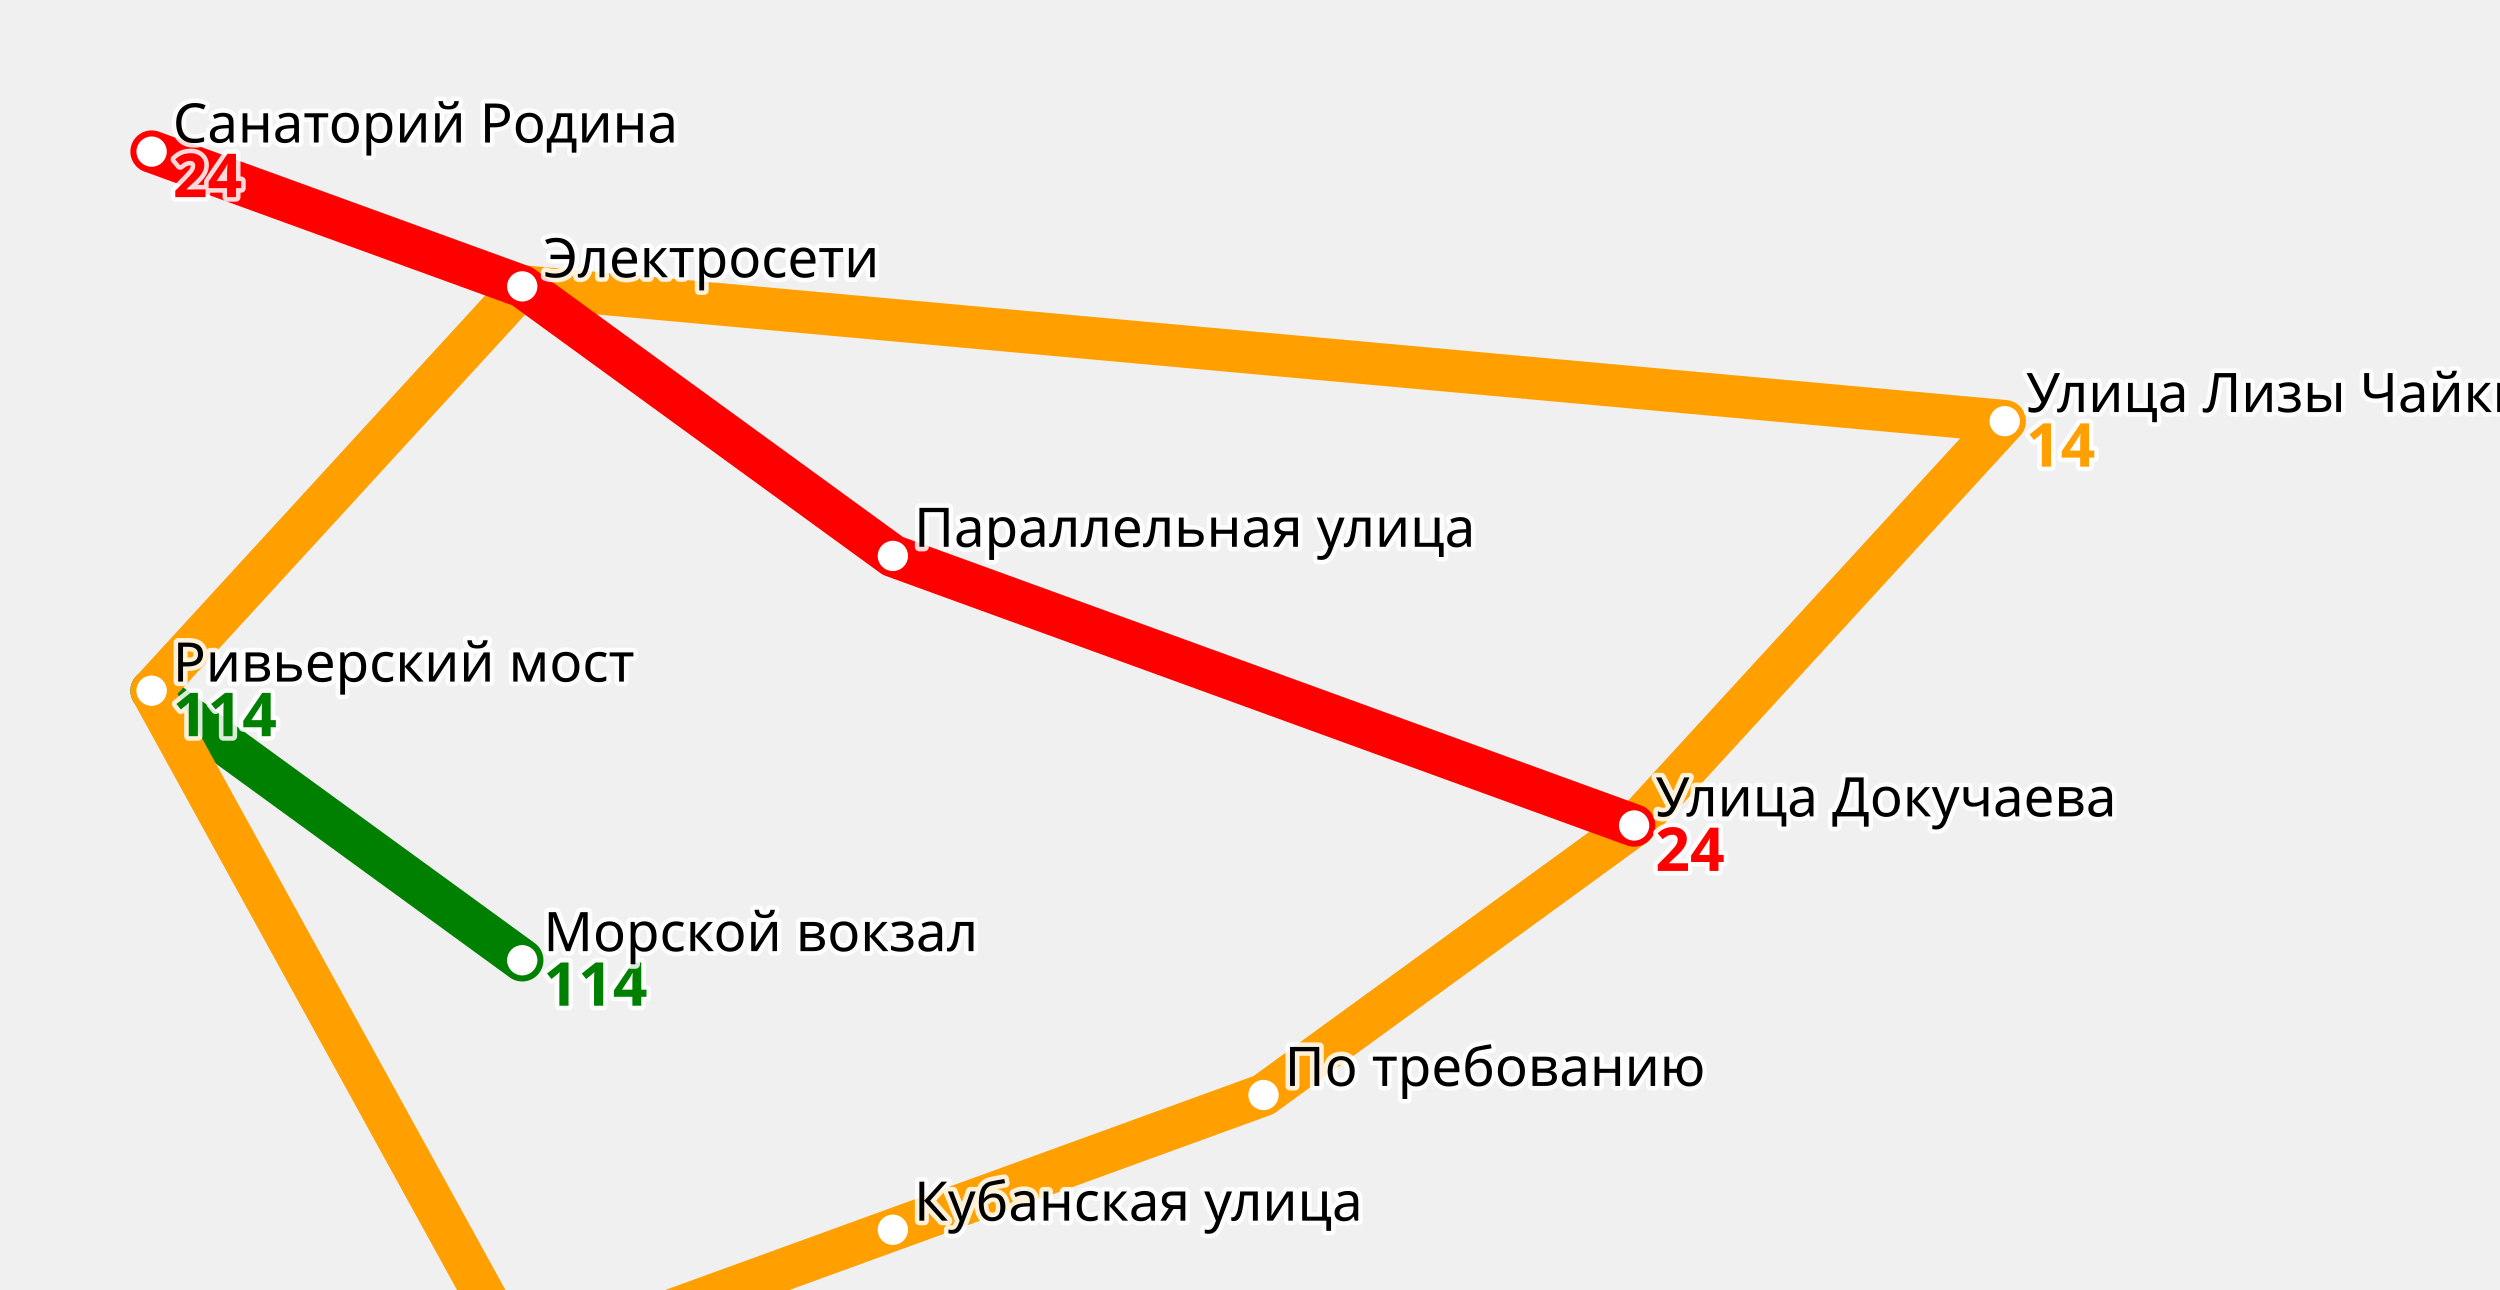
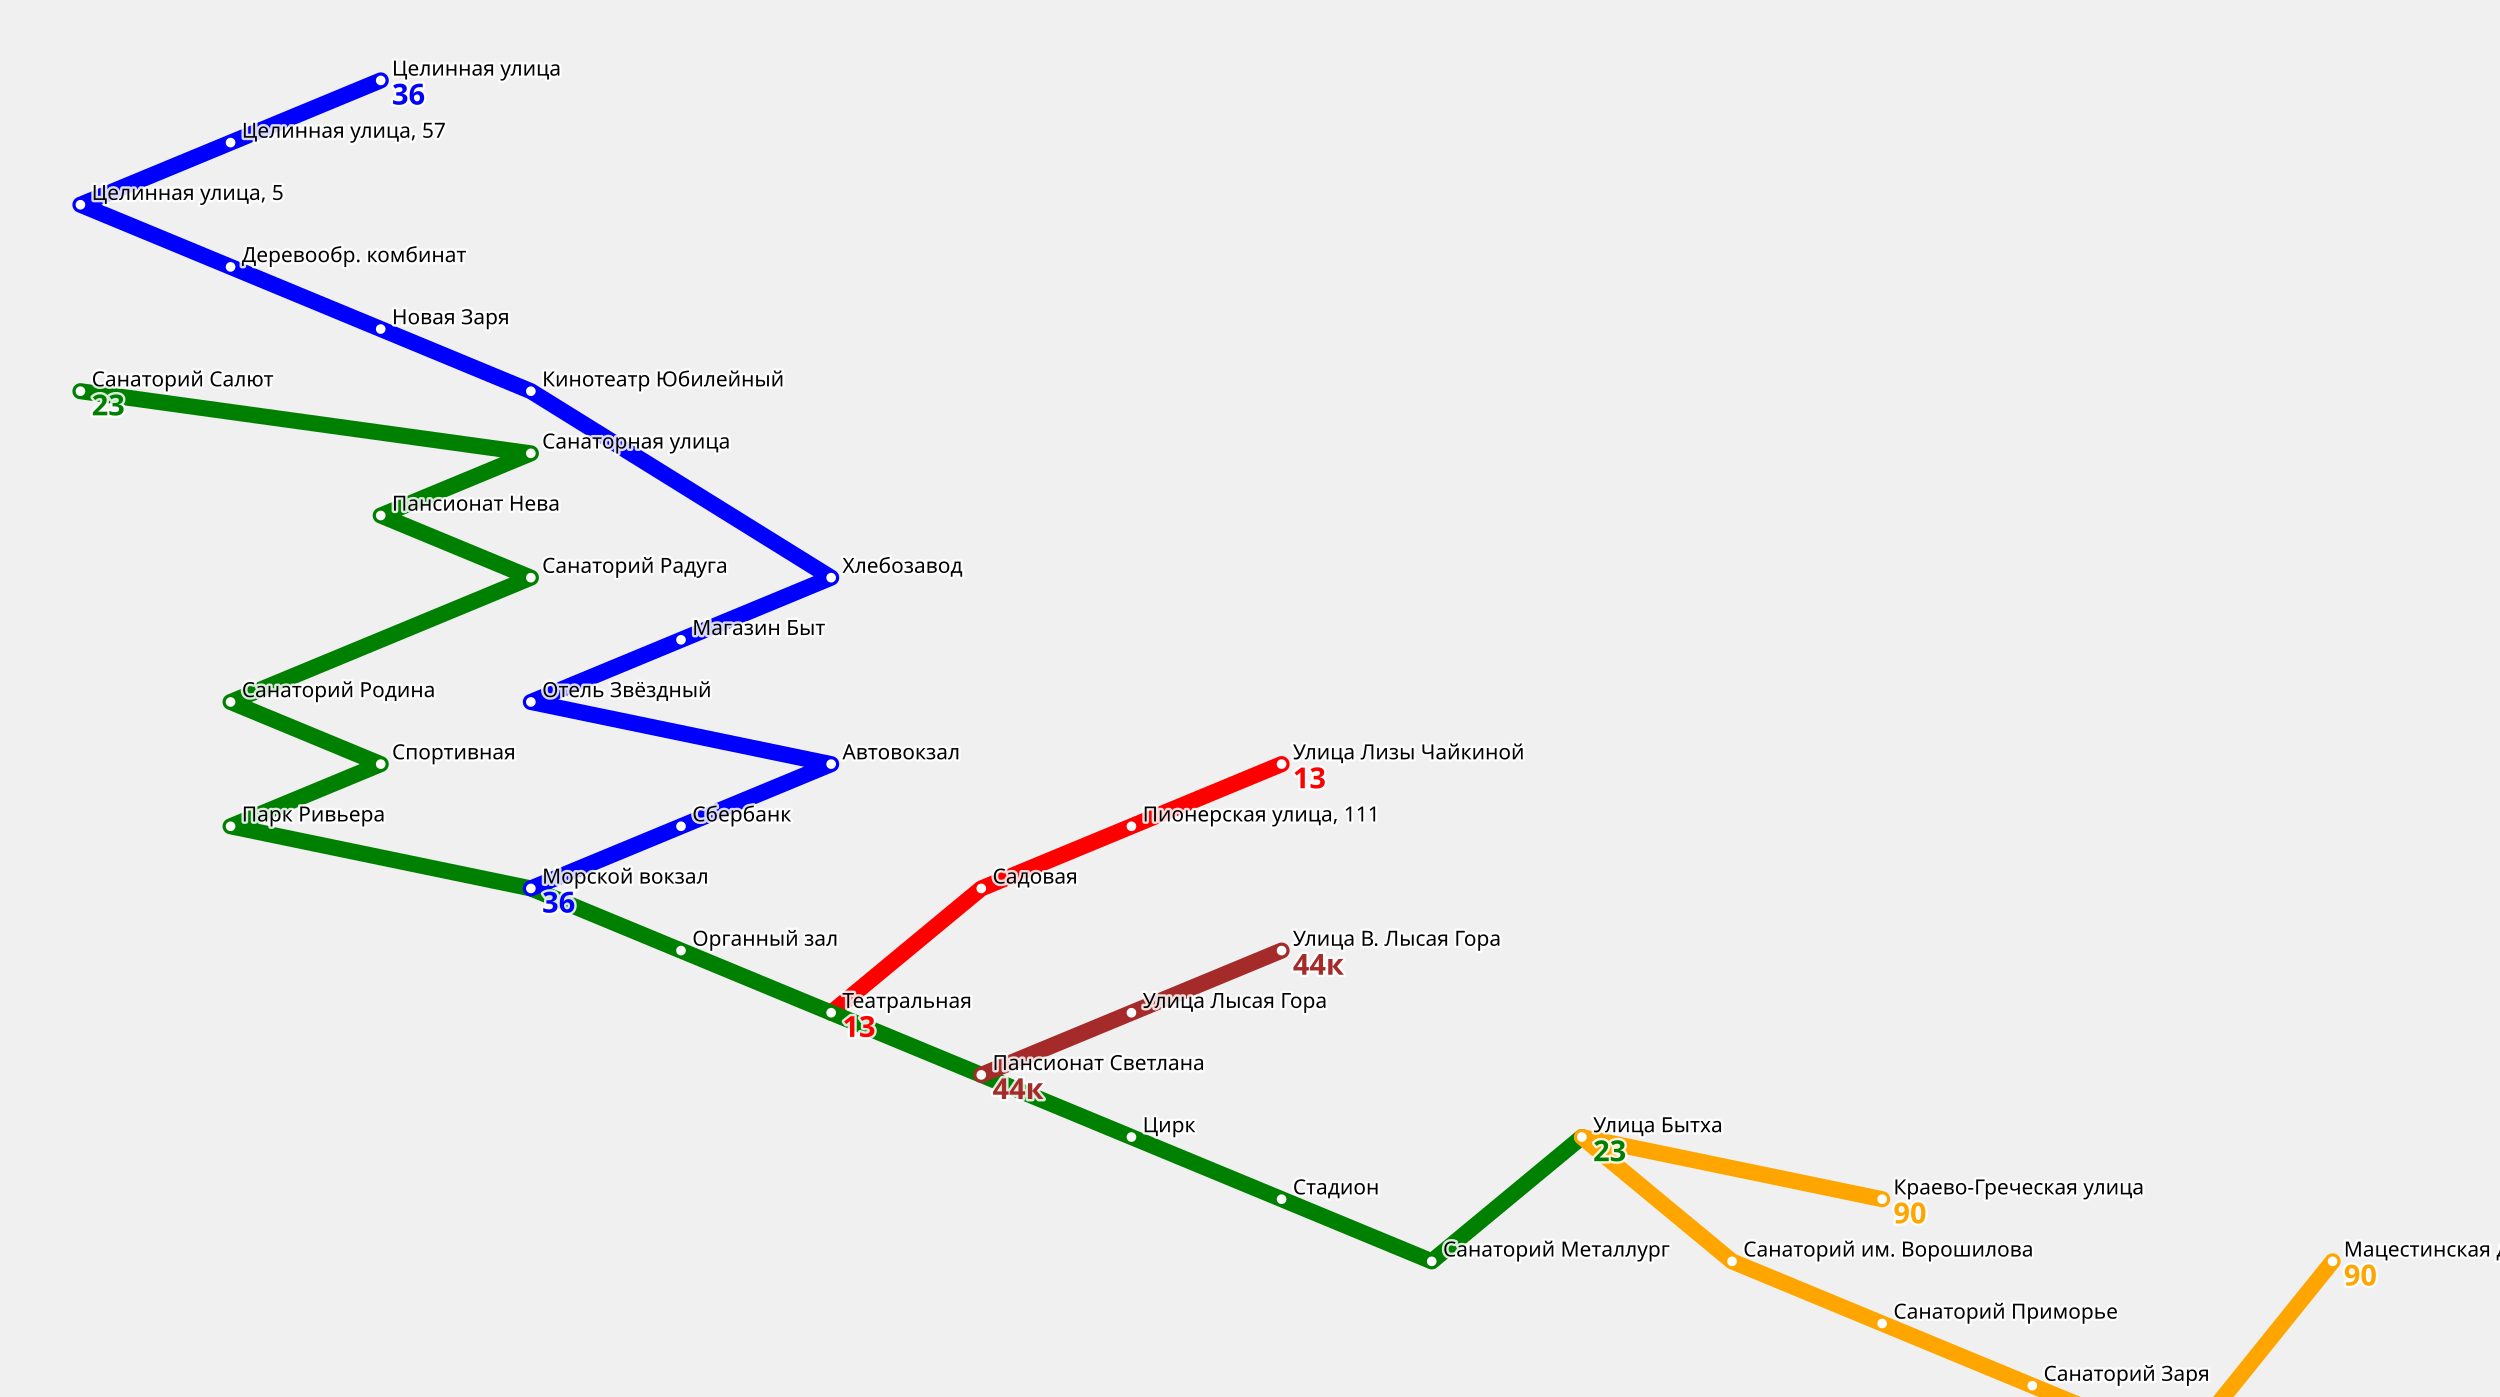
<svg xmlns="http://www.w3.org/2000/svg" version="1.1">
-   <polyline fill="none" stroke="green" stroke-width="14" stroke-linecap="round" stroke-linejoin="round" points="172.222,316.667 50,227.778 172.222,316.667 " />
-   <polyline fill="none" stroke="rgb(255,160,0)" stroke-width="14" stroke-linecap="round" stroke-linejoin="round" points="661.111,138.889 172.222,94.444 50,227.778 172.222,450 294.444,405.556 416.667,361.111 538.889,272.222 661.111,138.889 " />
-   <polyline fill="none" stroke="red" stroke-width="14" stroke-linecap="round" stroke-linejoin="round" points="538.889,272.222 294.444,183.333 172.222,94.444 50,50 172.222,94.444 294.444,183.333 538.889,272.222 " />
-   <text fill="rgba(255,255,255,0.85)" stroke="rgba(255,255,255,0.85)" stroke-width="3" stroke-linecap="round" stroke-linejoin="round" x="172.222" y="316.667" dx="7" dy="15" font-size="20" font-family="Verdana" font-weight="bold">114</text>
-   <text fill="green" stroke="none" stroke-width="1" x="172.222" y="316.667" dx="7" dy="15" font-size="20" font-family="Verdana" font-weight="bold">114</text>
-   <text fill="rgba(255,255,255,0.85)" stroke="rgba(255,255,255,0.85)" stroke-width="3" stroke-linecap="round" stroke-linejoin="round" x="50" y="227.778" dx="7" dy="15" font-size="20" font-family="Verdana" font-weight="bold">114</text>
-   <text fill="green" stroke="none" stroke-width="1" x="50" y="227.778" dx="7" dy="15" font-size="20" font-family="Verdana" font-weight="bold">114</text>
-   <text fill="rgba(255,255,255,0.85)" stroke="rgba(255,255,255,0.85)" stroke-width="3" stroke-linecap="round" stroke-linejoin="round" x="661.111" y="138.889" dx="7" dy="15" font-size="20" font-family="Verdana" font-weight="bold">14</text>
-   <text fill="rgb(255,160,0)" stroke="none" stroke-width="1" x="661.111" y="138.889" dx="7" dy="15" font-size="20" font-family="Verdana" font-weight="bold">14</text>
-   <text fill="rgba(255,255,255,0.85)" stroke="rgba(255,255,255,0.85)" stroke-width="3" stroke-linecap="round" stroke-linejoin="round" x="538.889" y="272.222" dx="7" dy="15" font-size="20" font-family="Verdana" font-weight="bold">24</text>
-   <text fill="red" stroke="none" stroke-width="1" x="538.889" y="272.222" dx="7" dy="15" font-size="20" font-family="Verdana" font-weight="bold">24</text>
-   <text fill="rgba(255,255,255,0.85)" stroke="rgba(255,255,255,0.85)" stroke-width="3" stroke-linecap="round" stroke-linejoin="round" x="50" y="50" dx="7" dy="15" font-size="20" font-family="Verdana" font-weight="bold">24</text>
-   <text fill="red" stroke="none" stroke-width="1" x="50" y="50" dx="7" dy="15" font-size="20" font-family="Verdana" font-weight="bold">24</text>
-   <circle fill="white" stroke="none" stroke-width="1" cx="172.222" cy="450" r="5" />
-   <circle fill="white" stroke="none" stroke-width="1" cx="294.444" cy="405.556" r="5" />
-   <circle fill="white" stroke="none" stroke-width="1" cx="172.222" cy="316.667" r="5" />
-   <circle fill="white" stroke="none" stroke-width="1" cx="294.444" cy="183.333" r="5" />
-   <circle fill="white" stroke="none" stroke-width="1" cx="416.667" cy="361.111" r="5" />
-   <circle fill="white" stroke="none" stroke-width="1" cx="50" cy="227.778" r="5" />
-   <circle fill="white" stroke="none" stroke-width="1" cx="50" cy="50" r="5" />
-   <circle fill="white" stroke="none" stroke-width="1" cx="538.889" cy="272.222" r="5" />
-   <circle fill="white" stroke="none" stroke-width="1" cx="661.111" cy="138.889" r="5" />
-   <circle fill="white" stroke="none" stroke-width="1" cx="172.222" cy="94.444" r="5" />
-   <text fill="rgba(255,255,255,0.85)" stroke="rgba(255,255,255,0.85)" stroke-width="3" stroke-linecap="round" stroke-linejoin="round" x="172.222" y="450" dx="7" dy="-3" font-size="18" font-family="Verdana">Гостиница Сочи</text>
-   <text fill="black" stroke="none" stroke-width="1" x="172.222" y="450" dx="7" dy="-3" font-size="18" font-family="Verdana">Гостиница Сочи</text>
-   <text fill="rgba(255,255,255,0.85)" stroke="rgba(255,255,255,0.85)" stroke-width="3" stroke-linecap="round" stroke-linejoin="round" x="294.444" y="405.556" dx="7" dy="-3" font-size="18" font-family="Verdana">Кубанская улица</text>
-   <text fill="black" stroke="none" stroke-width="1" x="294.444" y="405.556" dx="7" dy="-3" font-size="18" font-family="Verdana">Кубанская улица</text>
-   <text fill="rgba(255,255,255,0.85)" stroke="rgba(255,255,255,0.85)" stroke-width="3" stroke-linecap="round" stroke-linejoin="round" x="172.222" y="316.667" dx="7" dy="-3" font-size="18" font-family="Verdana">Морской вокзал</text>
-   <text fill="black" stroke="none" stroke-width="1" x="172.222" y="316.667" dx="7" dy="-3" font-size="18" font-family="Verdana">Морской вокзал</text>
-   <text fill="rgba(255,255,255,0.85)" stroke="rgba(255,255,255,0.85)" stroke-width="3" stroke-linecap="round" stroke-linejoin="round" x="294.444" y="183.333" dx="7" dy="-3" font-size="18" font-family="Verdana">Параллельная улица</text>
-   <text fill="black" stroke="none" stroke-width="1" x="294.444" y="183.333" dx="7" dy="-3" font-size="18" font-family="Verdana">Параллельная улица</text>
-   <text fill="rgba(255,255,255,0.85)" stroke="rgba(255,255,255,0.85)" stroke-width="3" stroke-linecap="round" stroke-linejoin="round" x="416.667" y="361.111" dx="7" dy="-3" font-size="18" font-family="Verdana">По требованию</text>
-   <text fill="black" stroke="none" stroke-width="1" x="416.667" y="361.111" dx="7" dy="-3" font-size="18" font-family="Verdana">По требованию</text>
-   <text fill="rgba(255,255,255,0.85)" stroke="rgba(255,255,255,0.85)" stroke-width="3" stroke-linecap="round" stroke-linejoin="round" x="50" y="227.778" dx="7" dy="-3" font-size="18" font-family="Verdana">Ривьерский мост</text>
-   <text fill="black" stroke="none" stroke-width="1" x="50" y="227.778" dx="7" dy="-3" font-size="18" font-family="Verdana">Ривьерский мост</text>
-   <text fill="rgba(255,255,255,0.85)" stroke="rgba(255,255,255,0.85)" stroke-width="3" stroke-linecap="round" stroke-linejoin="round" x="50" y="50" dx="7" dy="-3" font-size="18" font-family="Verdana">Санаторий Родина</text>
-   <text fill="black" stroke="none" stroke-width="1" x="50" y="50" dx="7" dy="-3" font-size="18" font-family="Verdana">Санаторий Родина</text>
-   <text fill="rgba(255,255,255,0.85)" stroke="rgba(255,255,255,0.85)" stroke-width="3" stroke-linecap="round" stroke-linejoin="round" x="538.889" y="272.222" dx="7" dy="-3" font-size="18" font-family="Verdana">Улица Докучаева</text>
-   <text fill="black" stroke="none" stroke-width="1" x="538.889" y="272.222" dx="7" dy="-3" font-size="18" font-family="Verdana">Улица Докучаева</text>
-   <text fill="rgba(255,255,255,0.85)" stroke="rgba(255,255,255,0.85)" stroke-width="3" stroke-linecap="round" stroke-linejoin="round" x="661.111" y="138.889" dx="7" dy="-3" font-size="18" font-family="Verdana">Улица Лизы Чайкиной</text>
-   <text fill="black" stroke="none" stroke-width="1" x="661.111" y="138.889" dx="7" dy="-3" font-size="18" font-family="Verdana">Улица Лизы Чайкиной</text>
-   <text fill="rgba(255,255,255,0.85)" stroke="rgba(255,255,255,0.85)" stroke-width="3" stroke-linecap="round" stroke-linejoin="round" x="172.222" y="94.444" dx="7" dy="-3" font-size="18" font-family="Verdana">Электросети</text>
-   <text fill="black" stroke="none" stroke-width="1" x="172.222" y="94.444" dx="7" dy="-3" font-size="18" font-family="Verdana">Электросети</text>
+   <polyline fill="none" stroke="red" stroke-width="10" stroke-linecap="round" stroke-linejoin="round" points="796.667,475 703.333,513.636 610,552.273 516.667,629.545 610,552.273 703.333,513.636 796.667,475 " />
+   <polyline fill="none" stroke="green" stroke-width="10" stroke-linecap="round" stroke-linejoin="round" points="50,243.182 330,281.818 236.667,320.455 330,359.091 143.333,436.364 236.667,475 143.333,513.636 330,552.273 423.333,590.909 516.667,629.545 610,668.182 703.333,706.818 796.667,745.455 890,784.091 983.333,706.818 890,784.091 796.667,745.455 703.333,706.818 610,668.182 516.667,629.545 423.333,590.909 330,552.273 143.333,513.636 236.667,475 143.333,436.364 330,359.091 236.667,320.455 330,281.818 50,243.182 " />
+   <polyline fill="none" stroke="blue" stroke-width="10" stroke-linecap="round" stroke-linejoin="round" points="330,552.273 423.333,513.636 516.667,475 330,436.364 423.333,397.727 516.667,359.091 330,243.182 236.667,204.545 143.333,165.909 50,127.273 143.333,88.636 236.667,50 143.333,88.636 50,127.273 143.333,165.909 236.667,204.545 330,243.182 516.667,359.091 423.333,397.727 330,436.364 516.667,475 423.333,513.636 330,552.273 " />
+   <polyline fill="none" stroke="brown" stroke-width="10" stroke-linecap="round" stroke-linejoin="round" points="610,668.182 703.333,629.545 796.667,590.909 703.333,629.545 610,668.182 " />
+   <polyline fill="none" stroke="orange" stroke-width="10" stroke-linecap="round" stroke-linejoin="round" points="1170,745.455 983.333,706.818 1076.67,784.091 1170,822.727 1263.33,861.364 1356.67,900 1450,784.091 1356.67,900 1263.33,861.364 1170,822.727 1076.67,784.091 983.333,706.818 1170,745.455 " />
+   <text fill="rgba(255,255,255,0.85)" stroke="rgba(255,255,255,0.85)" stroke-width="3" stroke-linecap="round" stroke-linejoin="round" x="796.667" y="475" dx="7" dy="15" font-size="18" font-family="Verdana" font-weight="bold">13</text>
+   <text fill="red" stroke="none" stroke-width="1" x="796.667" y="475" dx="7" dy="15" font-size="18" font-family="Verdana" font-weight="bold">13</text>
+   <text fill="rgba(255,255,255,0.85)" stroke="rgba(255,255,255,0.85)" stroke-width="3" stroke-linecap="round" stroke-linejoin="round" x="516.667" y="629.545" dx="7" dy="15" font-size="18" font-family="Verdana" font-weight="bold">13</text>
+   <text fill="red" stroke="none" stroke-width="1" x="516.667" y="629.545" dx="7" dy="15" font-size="18" font-family="Verdana" font-weight="bold">13</text>
+   <text fill="rgba(255,255,255,0.85)" stroke="rgba(255,255,255,0.85)" stroke-width="3" stroke-linecap="round" stroke-linejoin="round" x="50" y="243.182" dx="7" dy="15" font-size="18" font-family="Verdana" font-weight="bold">23</text>
+   <text fill="green" stroke="none" stroke-width="1" x="50" y="243.182" dx="7" dy="15" font-size="18" font-family="Verdana" font-weight="bold">23</text>
+   <text fill="rgba(255,255,255,0.85)" stroke="rgba(255,255,255,0.85)" stroke-width="3" stroke-linecap="round" stroke-linejoin="round" x="983.333" y="706.818" dx="7" dy="15" font-size="18" font-family="Verdana" font-weight="bold">23</text>
+   <text fill="green" stroke="none" stroke-width="1" x="983.333" y="706.818" dx="7" dy="15" font-size="18" font-family="Verdana" font-weight="bold">23</text>
+   <text fill="rgba(255,255,255,0.85)" stroke="rgba(255,255,255,0.85)" stroke-width="3" stroke-linecap="round" stroke-linejoin="round" x="330" y="552.273" dx="7" dy="15" font-size="18" font-family="Verdana" font-weight="bold">36</text>
+   <text fill="blue" stroke="none" stroke-width="1" x="330" y="552.273" dx="7" dy="15" font-size="18" font-family="Verdana" font-weight="bold">36</text>
+   <text fill="rgba(255,255,255,0.85)" stroke="rgba(255,255,255,0.85)" stroke-width="3" stroke-linecap="round" stroke-linejoin="round" x="236.667" y="50" dx="7" dy="15" font-size="18" font-family="Verdana" font-weight="bold">36</text>
+   <text fill="blue" stroke="none" stroke-width="1" x="236.667" y="50" dx="7" dy="15" font-size="18" font-family="Verdana" font-weight="bold">36</text>
+   <text fill="rgba(255,255,255,0.85)" stroke="rgba(255,255,255,0.85)" stroke-width="3" stroke-linecap="round" stroke-linejoin="round" x="610" y="668.182" dx="7" dy="15" font-size="18" font-family="Verdana" font-weight="bold">44к</text>
+   <text fill="brown" stroke="none" stroke-width="1" x="610" y="668.182" dx="7" dy="15" font-size="18" font-family="Verdana" font-weight="bold">44к</text>
+   <text fill="rgba(255,255,255,0.85)" stroke="rgba(255,255,255,0.85)" stroke-width="3" stroke-linecap="round" stroke-linejoin="round" x="796.667" y="590.909" dx="7" dy="15" font-size="18" font-family="Verdana" font-weight="bold">44к</text>
+   <text fill="brown" stroke="none" stroke-width="1" x="796.667" y="590.909" dx="7" dy="15" font-size="18" font-family="Verdana" font-weight="bold">44к</text>
+   <text fill="rgba(255,255,255,0.85)" stroke="rgba(255,255,255,0.85)" stroke-width="3" stroke-linecap="round" stroke-linejoin="round" x="1170" y="745.455" dx="7" dy="15" font-size="18" font-family="Verdana" font-weight="bold">90</text>
+   <text fill="orange" stroke="none" stroke-width="1" x="1170" y="745.455" dx="7" dy="15" font-size="18" font-family="Verdana" font-weight="bold">90</text>
+   <text fill="rgba(255,255,255,0.85)" stroke="rgba(255,255,255,0.85)" stroke-width="3" stroke-linecap="round" stroke-linejoin="round" x="1450" y="784.091" dx="7" dy="15" font-size="18" font-family="Verdana" font-weight="bold">90</text>
+   <text fill="orange" stroke="none" stroke-width="1" x="1450" y="784.091" dx="7" dy="15" font-size="18" font-family="Verdana" font-weight="bold">90</text>
+   <circle fill="white" stroke="none" stroke-width="1" cx="516.667" cy="475" r="3" />
+   <circle fill="white" stroke="none" stroke-width="1" cx="143.333" cy="165.909" r="3" />
+   <circle fill="white" stroke="none" stroke-width="1" cx="330" cy="243.182" r="3" />
+   <circle fill="white" stroke="none" stroke-width="1" cx="1170" cy="745.455" r="3" />
+   <circle fill="white" stroke="none" stroke-width="1" cx="423.333" cy="397.727" r="3" />
+   <circle fill="white" stroke="none" stroke-width="1" cx="1356.67" cy="900" r="3" />
+   <circle fill="white" stroke="none" stroke-width="1" cx="1450" cy="784.091" r="3" />
+   <circle fill="white" stroke="none" stroke-width="1" cx="330" cy="552.273" r="3" />
+   <circle fill="white" stroke="none" stroke-width="1" cx="236.667" cy="204.545" r="3" />
+   <circle fill="white" stroke="none" stroke-width="1" cx="423.333" cy="590.909" r="3" />
+   <circle fill="white" stroke="none" stroke-width="1" cx="330" cy="436.364" r="3" />
+   <circle fill="white" stroke="none" stroke-width="1" cx="236.667" cy="320.455" r="3" />
+   <circle fill="white" stroke="none" stroke-width="1" cx="610" cy="668.182" r="3" />
+   <circle fill="white" stroke="none" stroke-width="1" cx="143.333" cy="513.636" r="3" />
+   <circle fill="white" stroke="none" stroke-width="1" cx="703.333" cy="513.636" r="3" />
+   <circle fill="white" stroke="none" stroke-width="1" cx="610" cy="552.273" r="3" />
+   <circle fill="white" stroke="none" stroke-width="1" cx="1263.33" cy="861.364" r="3" />
+   <circle fill="white" stroke="none" stroke-width="1" cx="890" cy="784.091" r="3" />
+   <circle fill="white" stroke="none" stroke-width="1" cx="1170" cy="822.727" r="3" />
+   <circle fill="white" stroke="none" stroke-width="1" cx="330" cy="359.091" r="3" />
+   <circle fill="white" stroke="none" stroke-width="1" cx="143.333" cy="436.364" r="3" />
+   <circle fill="white" stroke="none" stroke-width="1" cx="50" cy="243.182" r="3" />
+   <circle fill="white" stroke="none" stroke-width="1" cx="1076.67" cy="784.091" r="3" />
+   <circle fill="white" stroke="none" stroke-width="1" cx="330" cy="281.818" r="3" />
+   <circle fill="white" stroke="none" stroke-width="1" cx="423.333" cy="513.636" r="3" />
+   <circle fill="white" stroke="none" stroke-width="1" cx="236.667" cy="475" r="3" />
+   <circle fill="white" stroke="none" stroke-width="1" cx="796.667" cy="745.455" r="3" />
+   <circle fill="white" stroke="none" stroke-width="1" cx="516.667" cy="629.545" r="3" />
+   <circle fill="white" stroke="none" stroke-width="1" cx="983.333" cy="706.818" r="3" />
+   <circle fill="white" stroke="none" stroke-width="1" cx="796.667" cy="590.909" r="3" />
+   <circle fill="white" stroke="none" stroke-width="1" cx="796.667" cy="475" r="3" />
+   <circle fill="white" stroke="none" stroke-width="1" cx="703.333" cy="629.545" r="3" />
+   <circle fill="white" stroke="none" stroke-width="1" cx="516.667" cy="359.091" r="3" />
+   <circle fill="white" stroke="none" stroke-width="1" cx="236.667" cy="50" r="3" />
+   <circle fill="white" stroke="none" stroke-width="1" cx="50" cy="127.273" r="3" />
+   <circle fill="white" stroke="none" stroke-width="1" cx="143.333" cy="88.636" r="3" />
+   <circle fill="white" stroke="none" stroke-width="1" cx="703.333" cy="706.818" r="3" />
+   <text fill="rgba(255,255,255,0.85)" stroke="rgba(255,255,255,0.85)" stroke-width="3" stroke-linecap="round" stroke-linejoin="round" x="516.667" y="475" dx="7" dy="-3" font-size="13" font-family="Verdana">Автовокзал</text>
+   <text fill="black" stroke="none" stroke-width="1" x="516.667" y="475" dx="7" dy="-3" font-size="13" font-family="Verdana">Автовокзал</text>
+   <text fill="rgba(255,255,255,0.85)" stroke="rgba(255,255,255,0.85)" stroke-width="3" stroke-linecap="round" stroke-linejoin="round" x="143.333" y="165.909" dx="7" dy="-3" font-size="13" font-family="Verdana">Деревообр. комбинат</text>
+   <text fill="black" stroke="none" stroke-width="1" x="143.333" y="165.909" dx="7" dy="-3" font-size="13" font-family="Verdana">Деревообр. комбинат</text>
+   <text fill="rgba(255,255,255,0.85)" stroke="rgba(255,255,255,0.85)" stroke-width="3" stroke-linecap="round" stroke-linejoin="round" x="330" y="243.182" dx="7" dy="-3" font-size="13" font-family="Verdana">Кинотеатр Юбилейный</text>
+   <text fill="black" stroke="none" stroke-width="1" x="330" y="243.182" dx="7" dy="-3" font-size="13" font-family="Verdana">Кинотеатр Юбилейный</text>
+   <text fill="rgba(255,255,255,0.85)" stroke="rgba(255,255,255,0.85)" stroke-width="3" stroke-linecap="round" stroke-linejoin="round" x="1170" y="745.455" dx="7" dy="-3" font-size="13" font-family="Verdana">Краево-Греческая улица</text>
+   <text fill="black" stroke="none" stroke-width="1" x="1170" y="745.455" dx="7" dy="-3" font-size="13" font-family="Verdana">Краево-Греческая улица</text>
+   <text fill="rgba(255,255,255,0.85)" stroke="rgba(255,255,255,0.85)" stroke-width="3" stroke-linecap="round" stroke-linejoin="round" x="423.333" y="397.727" dx="7" dy="-3" font-size="13" font-family="Verdana">Магазин Быт</text>
+   <text fill="black" stroke="none" stroke-width="1" x="423.333" y="397.727" dx="7" dy="-3" font-size="13" font-family="Verdana">Магазин Быт</text>
+   <text fill="rgba(255,255,255,0.85)" stroke="rgba(255,255,255,0.85)" stroke-width="3" stroke-linecap="round" stroke-linejoin="round" x="1356.67" y="900" dx="7" dy="-3" font-size="13" font-family="Verdana">Мацеста</text>
+   <text fill="black" stroke="none" stroke-width="1" x="1356.67" y="900" dx="7" dy="-3" font-size="13" font-family="Verdana">Мацеста</text>
+   <text fill="rgba(255,255,255,0.85)" stroke="rgba(255,255,255,0.85)" stroke-width="3" stroke-linecap="round" stroke-linejoin="round" x="1450" y="784.091" dx="7" dy="-3" font-size="13" font-family="Verdana">Мацестинская долина</text>
+   <text fill="black" stroke="none" stroke-width="1" x="1450" y="784.091" dx="7" dy="-3" font-size="13" font-family="Verdana">Мацестинская долина</text>
+   <text fill="rgba(255,255,255,0.85)" stroke="rgba(255,255,255,0.85)" stroke-width="3" stroke-linecap="round" stroke-linejoin="round" x="330" y="552.273" dx="7" dy="-3" font-size="13" font-family="Verdana">Морской вокзал</text>
+   <text fill="black" stroke="none" stroke-width="1" x="330" y="552.273" dx="7" dy="-3" font-size="13" font-family="Verdana">Морской вокзал</text>
+   <text fill="rgba(255,255,255,0.85)" stroke="rgba(255,255,255,0.85)" stroke-width="3" stroke-linecap="round" stroke-linejoin="round" x="236.667" y="204.545" dx="7" dy="-3" font-size="13" font-family="Verdana">Новая Заря</text>
+   <text fill="black" stroke="none" stroke-width="1" x="236.667" y="204.545" dx="7" dy="-3" font-size="13" font-family="Verdana">Новая Заря</text>
+   <text fill="rgba(255,255,255,0.85)" stroke="rgba(255,255,255,0.85)" stroke-width="3" stroke-linecap="round" stroke-linejoin="round" x="423.333" y="590.909" dx="7" dy="-3" font-size="13" font-family="Verdana">Органный зал</text>
+   <text fill="black" stroke="none" stroke-width="1" x="423.333" y="590.909" dx="7" dy="-3" font-size="13" font-family="Verdana">Органный зал</text>
+   <text fill="rgba(255,255,255,0.85)" stroke="rgba(255,255,255,0.85)" stroke-width="3" stroke-linecap="round" stroke-linejoin="round" x="330" y="436.364" dx="7" dy="-3" font-size="13" font-family="Verdana">Отель Звёздный</text>
+   <text fill="black" stroke="none" stroke-width="1" x="330" y="436.364" dx="7" dy="-3" font-size="13" font-family="Verdana">Отель Звёздный</text>
+   <text fill="rgba(255,255,255,0.85)" stroke="rgba(255,255,255,0.85)" stroke-width="3" stroke-linecap="round" stroke-linejoin="round" x="236.667" y="320.455" dx="7" dy="-3" font-size="13" font-family="Verdana">Пансионат Нева</text>
+   <text fill="black" stroke="none" stroke-width="1" x="236.667" y="320.455" dx="7" dy="-3" font-size="13" font-family="Verdana">Пансионат Нева</text>
+   <text fill="rgba(255,255,255,0.85)" stroke="rgba(255,255,255,0.85)" stroke-width="3" stroke-linecap="round" stroke-linejoin="round" x="610" y="668.182" dx="7" dy="-3" font-size="13" font-family="Verdana">Пансионат Светлана</text>
+   <text fill="black" stroke="none" stroke-width="1" x="610" y="668.182" dx="7" dy="-3" font-size="13" font-family="Verdana">Пансионат Светлана</text>
+   <text fill="rgba(255,255,255,0.85)" stroke="rgba(255,255,255,0.85)" stroke-width="3" stroke-linecap="round" stroke-linejoin="round" x="143.333" y="513.636" dx="7" dy="-3" font-size="13" font-family="Verdana">Парк Ривьера</text>
+   <text fill="black" stroke="none" stroke-width="1" x="143.333" y="513.636" dx="7" dy="-3" font-size="13" font-family="Verdana">Парк Ривьера</text>
+   <text fill="rgba(255,255,255,0.85)" stroke="rgba(255,255,255,0.85)" stroke-width="3" stroke-linecap="round" stroke-linejoin="round" x="703.333" y="513.636" dx="7" dy="-3" font-size="13" font-family="Verdana">Пионерская улица, 111</text>
+   <text fill="black" stroke="none" stroke-width="1" x="703.333" y="513.636" dx="7" dy="-3" font-size="13" font-family="Verdana">Пионерская улица, 111</text>
+   <text fill="rgba(255,255,255,0.85)" stroke="rgba(255,255,255,0.85)" stroke-width="3" stroke-linecap="round" stroke-linejoin="round" x="610" y="552.273" dx="7" dy="-3" font-size="13" font-family="Verdana">Садовая</text>
+   <text fill="black" stroke="none" stroke-width="1" x="610" y="552.273" dx="7" dy="-3" font-size="13" font-family="Verdana">Садовая</text>
+   <text fill="rgba(255,255,255,0.85)" stroke="rgba(255,255,255,0.85)" stroke-width="3" stroke-linecap="round" stroke-linejoin="round" x="1263.33" y="861.364" dx="7" dy="-3" font-size="13" font-family="Verdana">Санаторий Заря</text>
+   <text fill="black" stroke="none" stroke-width="1" x="1263.33" y="861.364" dx="7" dy="-3" font-size="13" font-family="Verdana">Санаторий Заря</text>
+   <text fill="rgba(255,255,255,0.85)" stroke="rgba(255,255,255,0.85)" stroke-width="3" stroke-linecap="round" stroke-linejoin="round" x="890" y="784.091" dx="7" dy="-3" font-size="13" font-family="Verdana">Санаторий Металлург</text>
+   <text fill="black" stroke="none" stroke-width="1" x="890" y="784.091" dx="7" dy="-3" font-size="13" font-family="Verdana">Санаторий Металлург</text>
+   <text fill="rgba(255,255,255,0.85)" stroke="rgba(255,255,255,0.85)" stroke-width="3" stroke-linecap="round" stroke-linejoin="round" x="1170" y="822.727" dx="7" dy="-3" font-size="13" font-family="Verdana">Санаторий Приморье</text>
+   <text fill="black" stroke="none" stroke-width="1" x="1170" y="822.727" dx="7" dy="-3" font-size="13" font-family="Verdana">Санаторий Приморье</text>
+   <text fill="rgba(255,255,255,0.85)" stroke="rgba(255,255,255,0.85)" stroke-width="3" stroke-linecap="round" stroke-linejoin="round" x="330" y="359.091" dx="7" dy="-3" font-size="13" font-family="Verdana">Санаторий Радуга</text>
+   <text fill="black" stroke="none" stroke-width="1" x="330" y="359.091" dx="7" dy="-3" font-size="13" font-family="Verdana">Санаторий Радуга</text>
+   <text fill="rgba(255,255,255,0.85)" stroke="rgba(255,255,255,0.85)" stroke-width="3" stroke-linecap="round" stroke-linejoin="round" x="143.333" y="436.364" dx="7" dy="-3" font-size="13" font-family="Verdana">Санаторий Родина</text>
+   <text fill="black" stroke="none" stroke-width="1" x="143.333" y="436.364" dx="7" dy="-3" font-size="13" font-family="Verdana">Санаторий Родина</text>
+   <text fill="rgba(255,255,255,0.85)" stroke="rgba(255,255,255,0.85)" stroke-width="3" stroke-linecap="round" stroke-linejoin="round" x="50" y="243.182" dx="7" dy="-3" font-size="13" font-family="Verdana">Санаторий Салют</text>
+   <text fill="black" stroke="none" stroke-width="1" x="50" y="243.182" dx="7" dy="-3" font-size="13" font-family="Verdana">Санаторий Салют</text>
+   <text fill="rgba(255,255,255,0.85)" stroke="rgba(255,255,255,0.85)" stroke-width="3" stroke-linecap="round" stroke-linejoin="round" x="1076.67" y="784.091" dx="7" dy="-3" font-size="13" font-family="Verdana">Санаторий им. Ворошилова</text>
+   <text fill="black" stroke="none" stroke-width="1" x="1076.67" y="784.091" dx="7" dy="-3" font-size="13" font-family="Verdana">Санаторий им. Ворошилова</text>
+   <text fill="rgba(255,255,255,0.85)" stroke="rgba(255,255,255,0.85)" stroke-width="3" stroke-linecap="round" stroke-linejoin="round" x="330" y="281.818" dx="7" dy="-3" font-size="13" font-family="Verdana">Санаторная улица</text>
+   <text fill="black" stroke="none" stroke-width="1" x="330" y="281.818" dx="7" dy="-3" font-size="13" font-family="Verdana">Санаторная улица</text>
+   <text fill="rgba(255,255,255,0.85)" stroke="rgba(255,255,255,0.85)" stroke-width="3" stroke-linecap="round" stroke-linejoin="round" x="423.333" y="513.636" dx="7" dy="-3" font-size="13" font-family="Verdana">Сбербанк</text>
+   <text fill="black" stroke="none" stroke-width="1" x="423.333" y="513.636" dx="7" dy="-3" font-size="13" font-family="Verdana">Сбербанк</text>
+   <text fill="rgba(255,255,255,0.85)" stroke="rgba(255,255,255,0.85)" stroke-width="3" stroke-linecap="round" stroke-linejoin="round" x="236.667" y="475" dx="7" dy="-3" font-size="13" font-family="Verdana">Спортивная</text>
+   <text fill="black" stroke="none" stroke-width="1" x="236.667" y="475" dx="7" dy="-3" font-size="13" font-family="Verdana">Спортивная</text>
+   <text fill="rgba(255,255,255,0.85)" stroke="rgba(255,255,255,0.85)" stroke-width="3" stroke-linecap="round" stroke-linejoin="round" x="796.667" y="745.455" dx="7" dy="-3" font-size="13" font-family="Verdana">Стадион</text>
+   <text fill="black" stroke="none" stroke-width="1" x="796.667" y="745.455" dx="7" dy="-3" font-size="13" font-family="Verdana">Стадион</text>
+   <text fill="rgba(255,255,255,0.85)" stroke="rgba(255,255,255,0.85)" stroke-width="3" stroke-linecap="round" stroke-linejoin="round" x="516.667" y="629.545" dx="7" dy="-3" font-size="13" font-family="Verdana">Театральная</text>
+   <text fill="black" stroke="none" stroke-width="1" x="516.667" y="629.545" dx="7" dy="-3" font-size="13" font-family="Verdana">Театральная</text>
+   <text fill="rgba(255,255,255,0.85)" stroke="rgba(255,255,255,0.85)" stroke-width="3" stroke-linecap="round" stroke-linejoin="round" x="983.333" y="706.818" dx="7" dy="-3" font-size="13" font-family="Verdana">Улица Бытха</text>
+   <text fill="black" stroke="none" stroke-width="1" x="983.333" y="706.818" dx="7" dy="-3" font-size="13" font-family="Verdana">Улица Бытха</text>
+   <text fill="rgba(255,255,255,0.85)" stroke="rgba(255,255,255,0.85)" stroke-width="3" stroke-linecap="round" stroke-linejoin="round" x="796.667" y="590.909" dx="7" dy="-3" font-size="13" font-family="Verdana">Улица В. Лысая Гора</text>
+   <text fill="black" stroke="none" stroke-width="1" x="796.667" y="590.909" dx="7" dy="-3" font-size="13" font-family="Verdana">Улица В. Лысая Гора</text>
+   <text fill="rgba(255,255,255,0.85)" stroke="rgba(255,255,255,0.85)" stroke-width="3" stroke-linecap="round" stroke-linejoin="round" x="796.667" y="475" dx="7" dy="-3" font-size="13" font-family="Verdana">Улица Лизы Чайкиной</text>
+   <text fill="black" stroke="none" stroke-width="1" x="796.667" y="475" dx="7" dy="-3" font-size="13" font-family="Verdana">Улица Лизы Чайкиной</text>
+   <text fill="rgba(255,255,255,0.85)" stroke="rgba(255,255,255,0.85)" stroke-width="3" stroke-linecap="round" stroke-linejoin="round" x="703.333" y="629.545" dx="7" dy="-3" font-size="13" font-family="Verdana">Улица Лысая Гора</text>
+   <text fill="black" stroke="none" stroke-width="1" x="703.333" y="629.545" dx="7" dy="-3" font-size="13" font-family="Verdana">Улица Лысая Гора</text>
+   <text fill="rgba(255,255,255,0.85)" stroke="rgba(255,255,255,0.85)" stroke-width="3" stroke-linecap="round" stroke-linejoin="round" x="516.667" y="359.091" dx="7" dy="-3" font-size="13" font-family="Verdana">Хлебозавод</text>
+   <text fill="black" stroke="none" stroke-width="1" x="516.667" y="359.091" dx="7" dy="-3" font-size="13" font-family="Verdana">Хлебозавод</text>
+   <text fill="rgba(255,255,255,0.85)" stroke="rgba(255,255,255,0.85)" stroke-width="3" stroke-linecap="round" stroke-linejoin="round" x="236.667" y="50" dx="7" dy="-3" font-size="13" font-family="Verdana">Целинная улица</text>
+   <text fill="black" stroke="none" stroke-width="1" x="236.667" y="50" dx="7" dy="-3" font-size="13" font-family="Verdana">Целинная улица</text>
+   <text fill="rgba(255,255,255,0.85)" stroke="rgba(255,255,255,0.85)" stroke-width="3" stroke-linecap="round" stroke-linejoin="round" x="50" y="127.273" dx="7" dy="-3" font-size="13" font-family="Verdana">Целинная улица, 5</text>
+   <text fill="black" stroke="none" stroke-width="1" x="50" y="127.273" dx="7" dy="-3" font-size="13" font-family="Verdana">Целинная улица, 5</text>
+   <text fill="rgba(255,255,255,0.85)" stroke="rgba(255,255,255,0.85)" stroke-width="3" stroke-linecap="round" stroke-linejoin="round" x="143.333" y="88.636" dx="7" dy="-3" font-size="13" font-family="Verdana">Целинная улица, 57</text>
+   <text fill="black" stroke="none" stroke-width="1" x="143.333" y="88.636" dx="7" dy="-3" font-size="13" font-family="Verdana">Целинная улица, 57</text>
+   <text fill="rgba(255,255,255,0.85)" stroke="rgba(255,255,255,0.85)" stroke-width="3" stroke-linecap="round" stroke-linejoin="round" x="703.333" y="706.818" dx="7" dy="-3" font-size="13" font-family="Verdana">Цирк</text>
+   <text fill="black" stroke="none" stroke-width="1" x="703.333" y="706.818" dx="7" dy="-3" font-size="13" font-family="Verdana">Цирк</text>
</svg>
